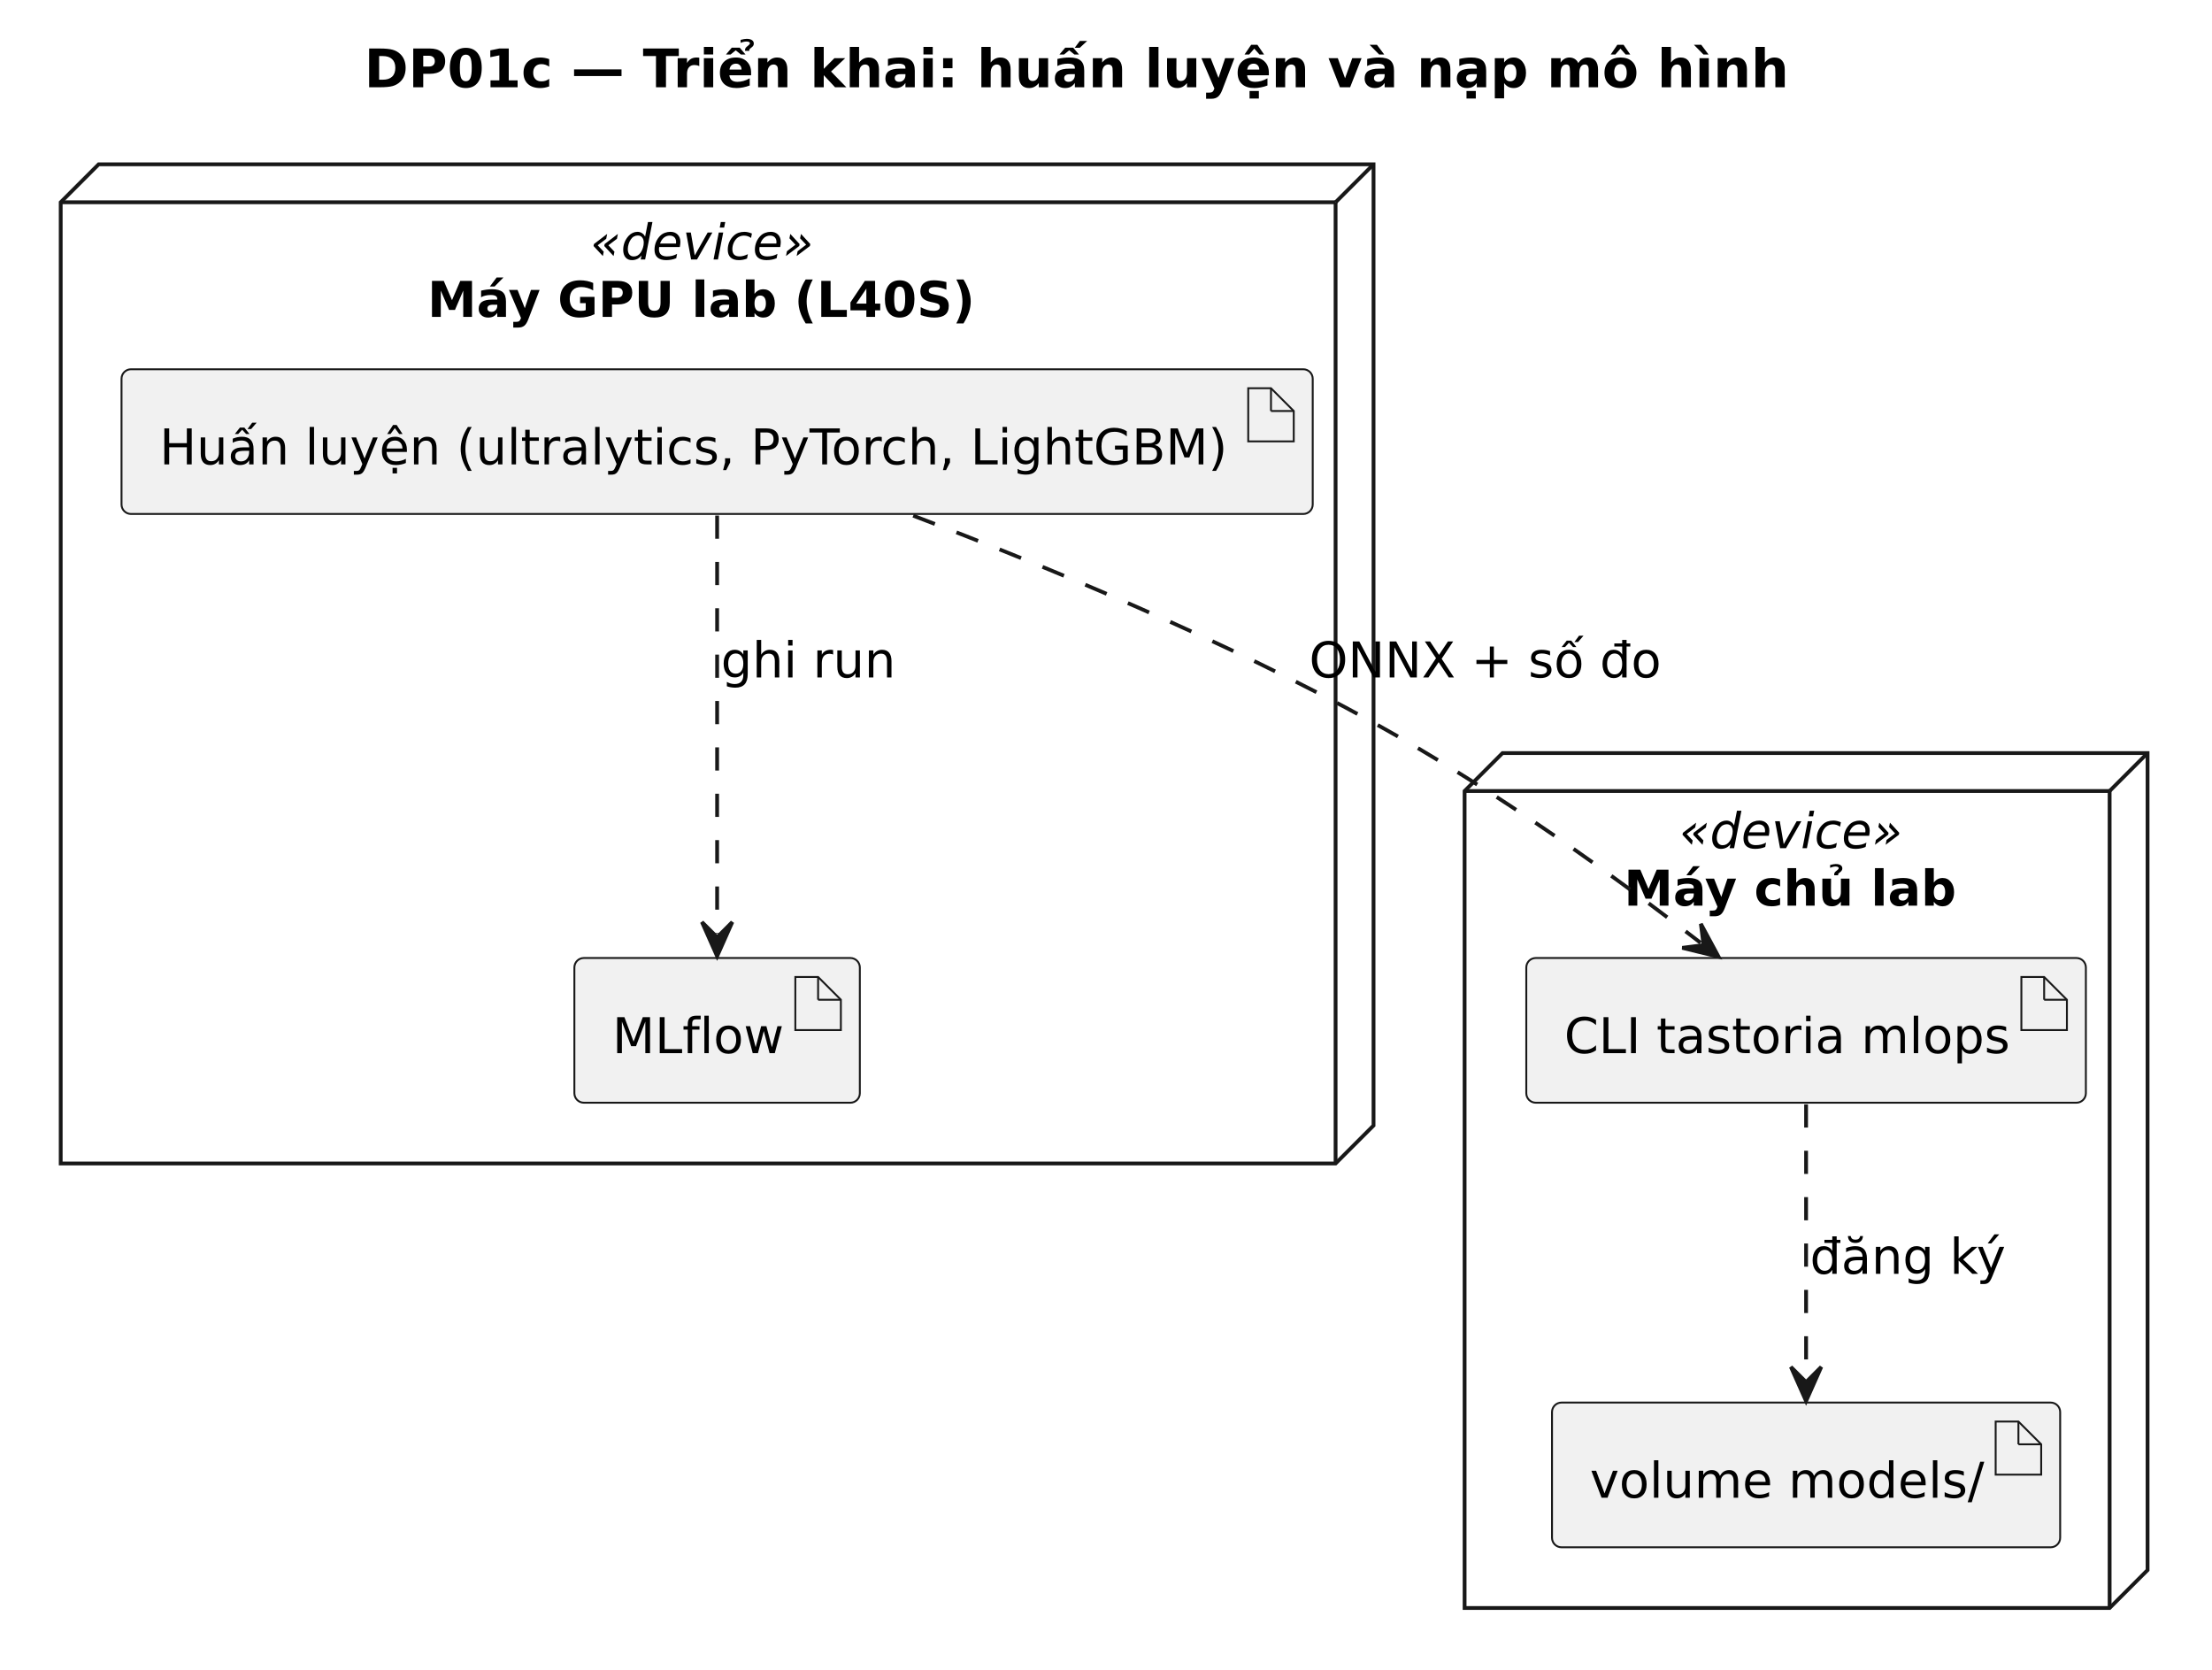
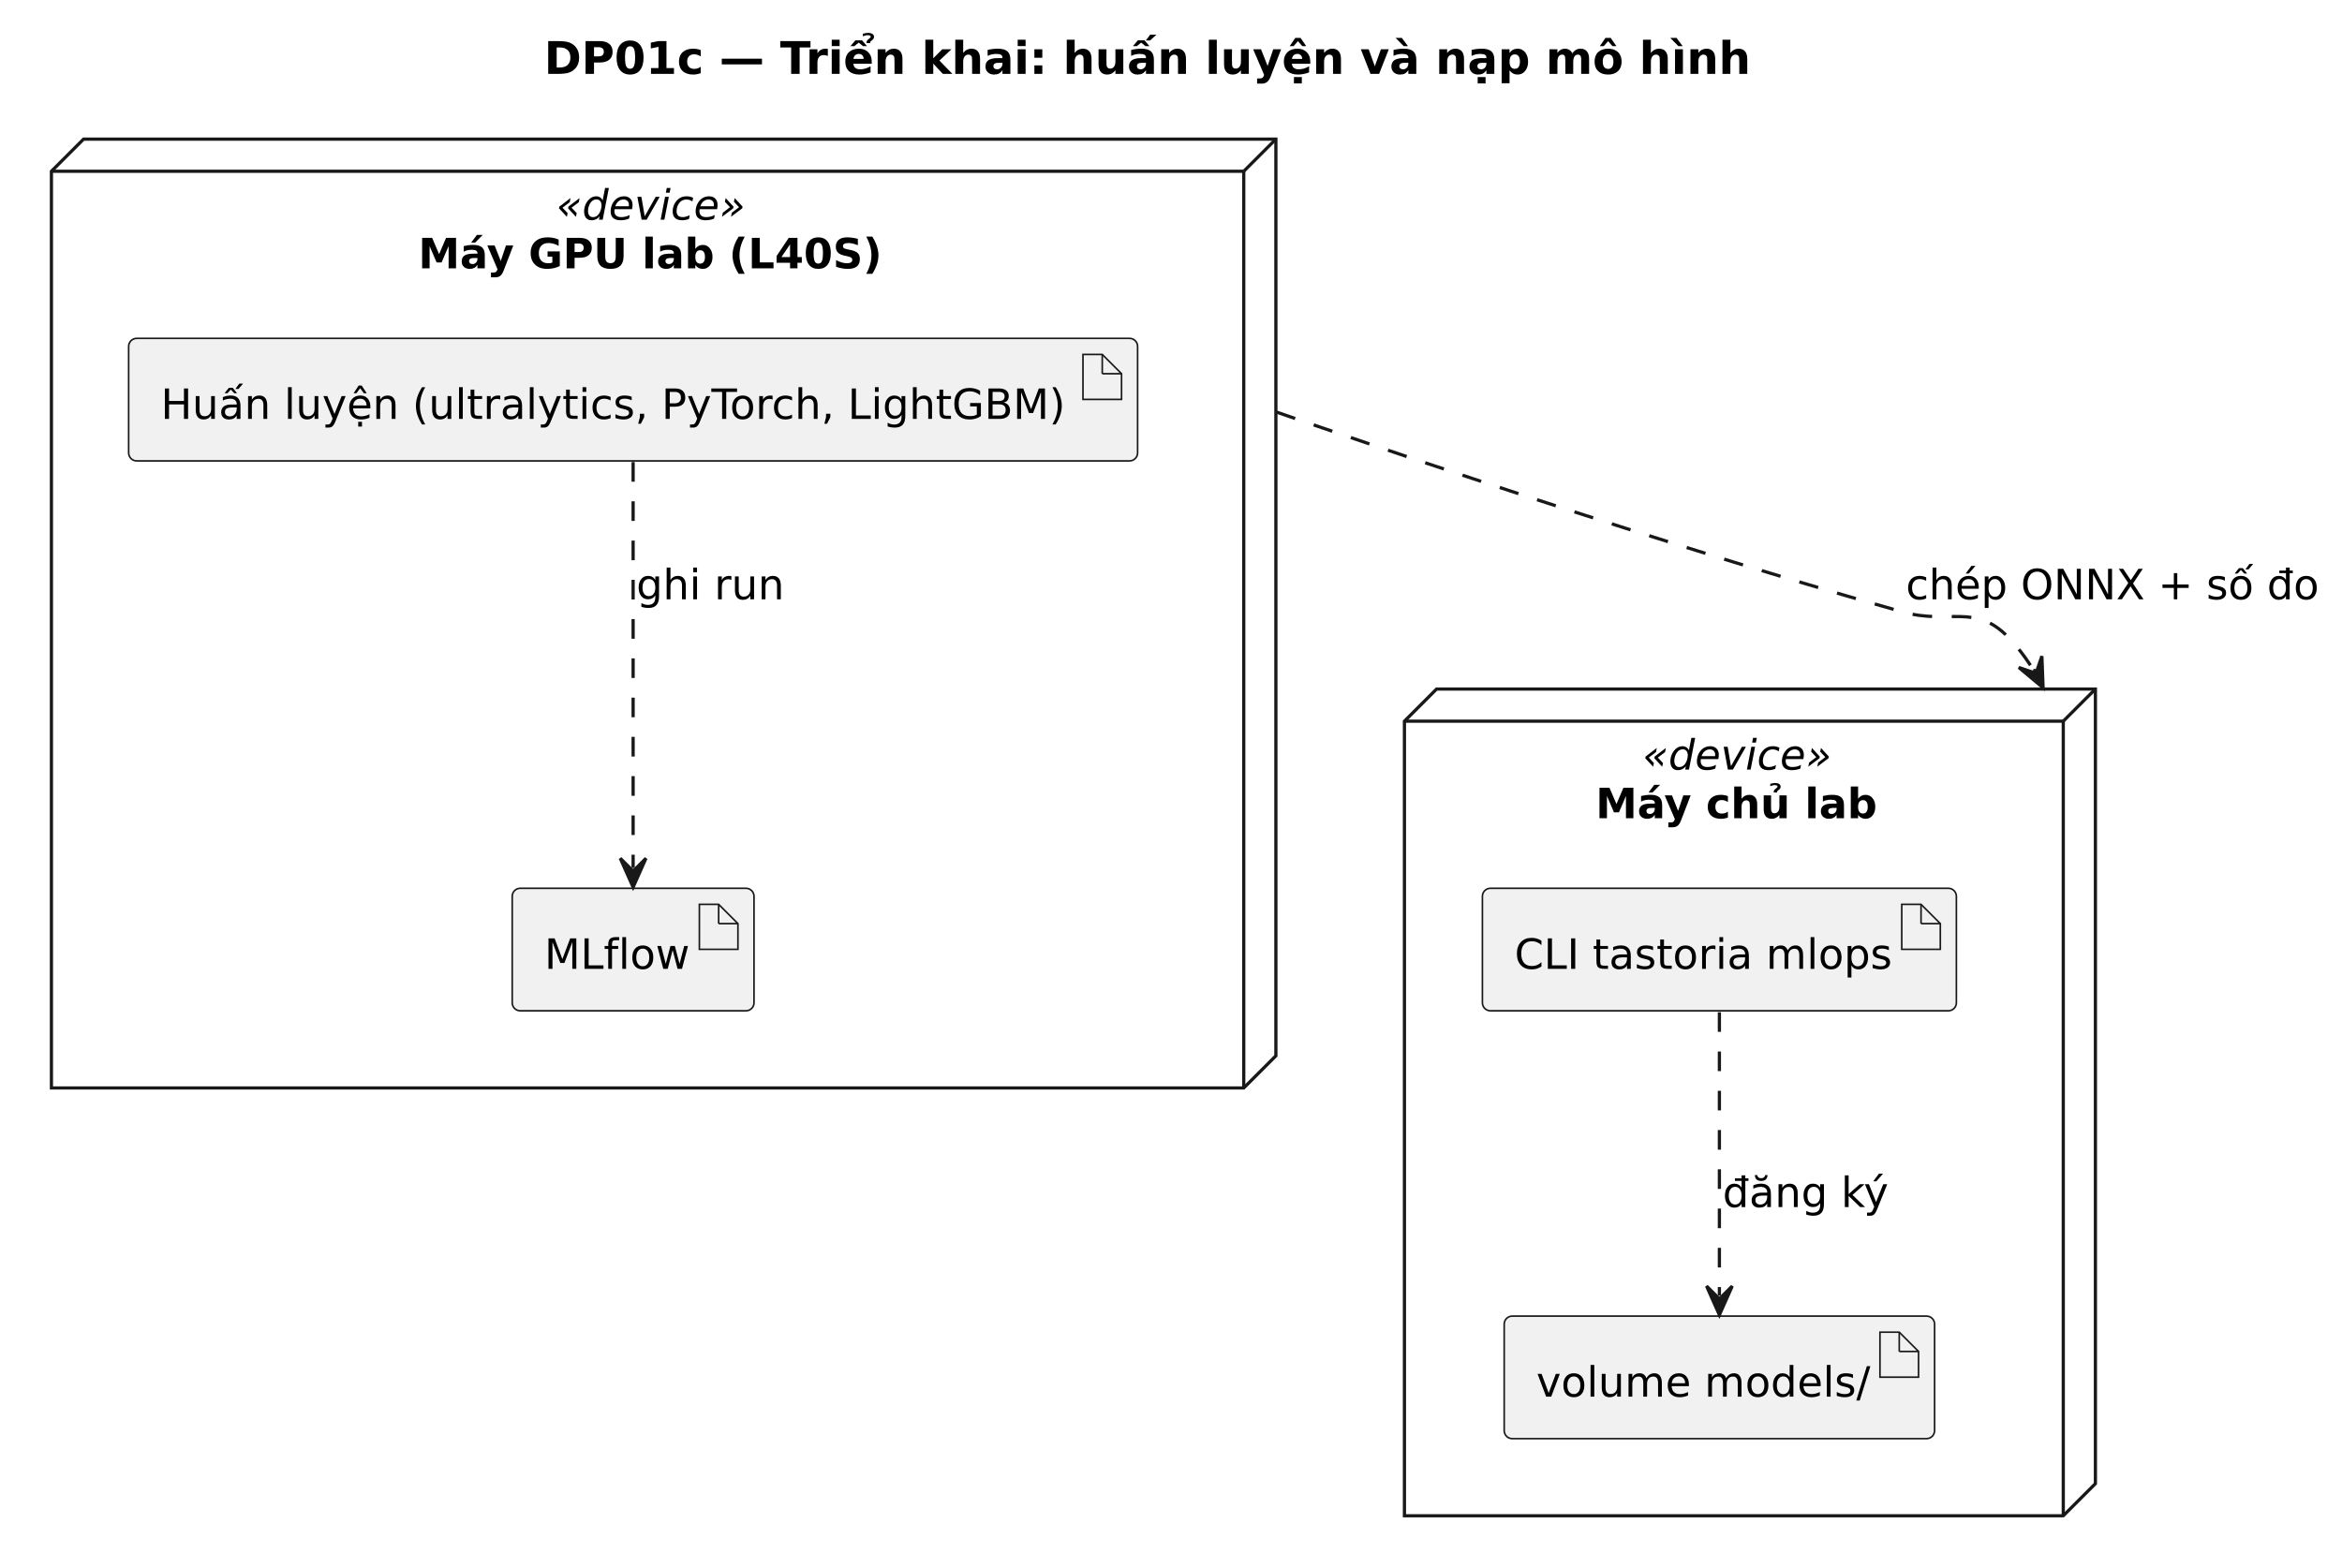
- <svg xmlns="http://www.w3.org/2000/svg" contentStyleType="text/css" height="504.167px" preserveAspectRatio="none" style="width:668px;height:504px;background:#FFFFFF;" version="1.1" viewBox="0 0 668 504" width="668.021px" zoomAndPan="magnify">
+ <svg xmlns="http://www.w3.org/2000/svg" contentStyleType="text/css" height="559.167px" preserveAspectRatio="none" style="width:835px;height:559px;background:#FFFFFF;" version="1.1" viewBox="0 0 835 559" width="835.312px" zoomAndPan="magnify">
  <defs />
  <g>
-     <text fill="#000000" font-family="DejaVu Sans" font-size="16.042" font-weight="bold" lengthAdjust="spacing" textLength="431.958" x="110.011" y="26.349">DP01c — Triển khai: huấn luyện và nạp mô hình</text>
+     <text fill="#000000" font-family="DejaVu Sans" font-size="16.042" font-weight="bold" lengthAdjust="spacing" textLength="431.958" x="193.988" y="26.349">DP01c — Triển khai: huấn luyện và nạp mô hình</text>
    <g id="cluster_Gpu">
-       <polygon fill="none" points="18.333,61.069,29.792,49.611,414.792,49.611,414.792,339.816,403.333,351.274,18.333,351.274,18.333,61.069" style="stroke:#181818;stroke-width:1.146;" />
-       <line style="stroke:#181818;stroke-width:1.146;" x1="403.333" x2="414.792" y1="61.069" y2="49.611" />
-       <line style="stroke:#181818;stroke-width:1.146;" x1="18.333" x2="403.333" y1="61.069" y2="61.069" />
-       <line style="stroke:#181818;stroke-width:1.146;" x1="403.333" x2="403.333" y1="61.069" y2="351.274" />
-       <text fill="#000000" font-family="DejaVu Sans" font-size="14.896" font-style="italic" lengthAdjust="spacing" textLength="67.315" x="178.322" y="78.334">«device»</text>
-       <text fill="#000000" font-family="DejaVu Sans" font-size="14.896" font-weight="bold" lengthAdjust="spacing" textLength="165.767" x="129.096" y="95.673">Máy GPU lab (L40S)</text>
+       <polygon fill="none" points="18.333,61.069,29.792,49.611,454.896,49.611,454.896,376.483,443.438,387.941,18.333,387.941,18.333,61.069" style="stroke:#181818;stroke-width:1.146;" />
+       <line style="stroke:#181818;stroke-width:1.146;" x1="443.438" x2="454.896" y1="61.069" y2="49.611" />
+       <line style="stroke:#181818;stroke-width:1.146;" x1="18.333" x2="443.438" y1="61.069" y2="61.069" />
+       <line style="stroke:#181818;stroke-width:1.146;" x1="443.438" x2="443.438" y1="61.069" y2="387.941" />
+       <text fill="#000000" font-family="DejaVu Sans" font-size="14.896" font-style="italic" lengthAdjust="spacing" textLength="67.315" x="198.374" y="78.334">«device»</text>
+       <text fill="#000000" font-family="DejaVu Sans" font-size="14.896" font-weight="bold" lengthAdjust="spacing" textLength="165.767" x="149.148" y="95.673">Máy GPU lab (L40S)</text>
    </g>
    <g id="cluster_Lab">
-       <polygon fill="none" points="442.292,238.822,453.75,227.364,648.542,227.364,648.542,474.028,637.083,485.486,442.292,485.486,442.292,238.822" style="stroke:#181818;stroke-width:1.146;" />
-       <line style="stroke:#181818;stroke-width:1.146;" x1="637.083" x2="648.542" y1="238.822" y2="227.364" />
-       <line style="stroke:#181818;stroke-width:1.146;" x1="442.292" x2="637.083" y1="238.822" y2="238.822" />
-       <line style="stroke:#181818;stroke-width:1.146;" x1="637.083" x2="637.083" y1="238.822" y2="485.486" />
-       <text fill="#000000" font-family="DejaVu Sans" font-size="14.896" font-style="italic" lengthAdjust="spacing" textLength="67.315" x="507.176" y="256.087">«device»</text>
-       <text fill="#000000" font-family="DejaVu Sans" font-size="14.896" font-weight="bold" lengthAdjust="spacing" textLength="100.816" x="490.425" y="273.426">Máy chủ lab</text>
+       <polygon fill="none" points="500.729,257.156,512.188,245.697,747.083,245.697,747.083,529.028,735.625,540.486,500.729,540.486,500.729,257.156" style="stroke:#181818;stroke-width:1.146;" />
+       <line style="stroke:#181818;stroke-width:1.146;" x1="735.625" x2="747.083" y1="257.156" y2="245.697" />
+       <line style="stroke:#181818;stroke-width:1.146;" x1="500.729" x2="735.625" y1="257.156" y2="257.156" />
+       <line style="stroke:#181818;stroke-width:1.146;" x1="735.625" x2="735.625" y1="257.156" y2="540.486" />
+       <text fill="#000000" font-family="DejaVu Sans" font-size="14.896" font-style="italic" lengthAdjust="spacing" textLength="67.315" x="585.665" y="274.42">«device»</text>
+       <text fill="#000000" font-family="DejaVu Sans" font-size="14.896" font-weight="bold" lengthAdjust="spacing" textLength="100.816" x="568.915" y="291.76">Máy chủ lab</text>
    </g>
    <g id="elem_Train">
-       <rect fill="#F1F1F1" height="43.694" rx="2.865" ry="2.865" style="stroke:#181818;stroke-width:0.573;" width="359.727" x="36.701" y="111.486" />
-       <polygon fill="#F1F1F1" points="376.949,117.215,376.949,133.257,390.699,133.257,390.699,124.09,383.824,117.215,376.949,117.215" style="stroke:#181818;stroke-width:0.573;" />
-       <line style="stroke:#181818;stroke-width:0.573;" x1="383.824" x2="383.824" y1="117.215" y2="124.09" />
-       <line style="stroke:#181818;stroke-width:0.573;" x1="390.699" x2="383.824" y1="124.09" y2="124.09" />
-       <text fill="#000000" font-family="DejaVu Sans" font-size="14.896" lengthAdjust="spacing" textLength="325.352" x="48.159" y="140.208">Huấn luyện (ultralytics, PyTorch, LightGBM)</text>
+       <rect fill="#F1F1F1" height="43.694" rx="2.865" ry="2.865" style="stroke:#181818;stroke-width:0.573;" width="359.727" x="45.868" y="120.653" />
+       <polygon fill="#F1F1F1" points="386.115,126.382,386.115,142.423,399.865,142.423,399.865,133.257,392.99,126.382,386.115,126.382" style="stroke:#181818;stroke-width:0.573;" />
+       <line style="stroke:#181818;stroke-width:0.573;" x1="392.99" x2="392.99" y1="126.382" y2="133.257" />
+       <line style="stroke:#181818;stroke-width:0.573;" x1="399.865" x2="392.99" y1="133.257" y2="133.257" />
+       <text fill="#000000" font-family="DejaVu Sans" font-size="14.896" lengthAdjust="spacing" textLength="325.352" x="57.326" y="149.375">Huấn luyện (ultralytics, PyTorch, LightGBM)</text>
    </g>
    <g id="elem_Mlflow">
-       <rect fill="#F1F1F1" height="43.694" rx="2.865" ry="2.865" style="stroke:#181818;stroke-width:0.573;" width="86.205" x="173.456" y="289.239" />
-       <polygon fill="#F1F1F1" points="240.182,294.968,240.182,311.01,253.932,311.01,253.932,301.843,247.057,294.968,240.182,294.968" style="stroke:#181818;stroke-width:0.573;" />
-       <line style="stroke:#181818;stroke-width:0.573;" x1="247.057" x2="247.057" y1="294.968" y2="301.843" />
-       <line style="stroke:#181818;stroke-width:0.573;" x1="253.932" x2="247.057" y1="301.843" y2="301.843" />
-       <text fill="#000000" font-family="DejaVu Sans" font-size="14.896" lengthAdjust="spacing" textLength="51.83" x="184.915" y="317.962">MLflow</text>
+       <rect fill="#F1F1F1" height="43.694" rx="2.865" ry="2.865" style="stroke:#181818;stroke-width:0.573;" width="86.205" x="182.623" y="316.739" />
+       <polygon fill="#F1F1F1" points="249.349,322.468,249.349,338.51,263.099,338.51,263.099,329.343,256.224,322.468,249.349,322.468" style="stroke:#181818;stroke-width:0.573;" />
+       <line style="stroke:#181818;stroke-width:0.573;" x1="256.224" x2="256.224" y1="322.468" y2="329.343" />
+       <line style="stroke:#181818;stroke-width:0.573;" x1="263.099" x2="256.224" y1="329.343" y2="329.343" />
+       <text fill="#000000" font-family="DejaVu Sans" font-size="14.896" lengthAdjust="spacing" textLength="51.83" x="194.081" y="345.462">MLflow</text>
    </g>
    <g id="elem_Cli">
-       <rect fill="#F1F1F1" height="43.694" rx="2.865" ry="2.865" style="stroke:#181818;stroke-width:0.573;" width="168.99" x="460.923" y="289.239" />
-       <polygon fill="#F1F1F1" points="610.434,294.968,610.434,311.01,624.184,311.01,624.184,301.843,617.309,294.968,610.434,294.968" style="stroke:#181818;stroke-width:0.573;" />
-       <line style="stroke:#181818;stroke-width:0.573;" x1="617.309" x2="617.309" y1="294.968" y2="301.843" />
-       <line style="stroke:#181818;stroke-width:0.573;" x1="624.184" x2="617.309" y1="301.843" y2="301.843" />
-       <text fill="#000000" font-family="DejaVu Sans" font-size="14.896" lengthAdjust="spacing" textLength="134.615" x="472.381" y="317.962">CLI tastoria mlops</text>
+       <rect fill="#F1F1F1" height="43.694" rx="2.865" ry="2.865" style="stroke:#181818;stroke-width:0.573;" width="168.99" x="528.527" y="316.739" />
+       <polygon fill="#F1F1F1" points="678.038,322.468,678.038,338.51,691.788,338.51,691.788,329.343,684.913,322.468,678.038,322.468" style="stroke:#181818;stroke-width:0.573;" />
+       <line style="stroke:#181818;stroke-width:0.573;" x1="684.913" x2="684.913" y1="322.468" y2="329.343" />
+       <line style="stroke:#181818;stroke-width:0.573;" x1="691.788" x2="684.913" y1="329.343" y2="329.343" />
+       <text fill="#000000" font-family="DejaVu Sans" font-size="14.896" lengthAdjust="spacing" textLength="134.615" x="539.985" y="345.462">CLI tastoria mlops</text>
    </g>
    <g id="elem_Models">
-       <rect fill="#F1F1F1" height="43.694" rx="2.865" ry="2.865" style="stroke:#181818;stroke-width:0.573;" width="153.454" x="468.692" y="423.462" />
-       <polygon fill="#F1F1F1" points="602.667,429.191,602.667,445.233,616.417,445.233,616.417,436.066,609.542,429.191,602.667,429.191" style="stroke:#181818;stroke-width:0.573;" />
-       <line style="stroke:#181818;stroke-width:0.573;" x1="609.542" x2="609.542" y1="429.191" y2="436.066" />
-       <line style="stroke:#181818;stroke-width:0.573;" x1="616.417" x2="609.542" y1="436.066" y2="436.066" />
-       <text fill="#000000" font-family="DejaVu Sans" font-size="14.896" lengthAdjust="spacing" textLength="119.079" x="480.15" y="452.185">volume models/</text>
+       <rect fill="#F1F1F1" height="43.694" rx="2.865" ry="2.865" style="stroke:#181818;stroke-width:0.573;" width="153.454" x="536.296" y="469.295" />
+       <polygon fill="#F1F1F1" points="670.271,475.024,670.271,491.066,684.021,491.066,684.021,481.899,677.146,475.024,670.271,475.024" style="stroke:#181818;stroke-width:0.573;" />
+       <line style="stroke:#181818;stroke-width:0.573;" x1="677.146" x2="677.146" y1="475.024" y2="481.899" />
+       <line style="stroke:#181818;stroke-width:0.573;" x1="684.021" x2="677.146" y1="481.899" y2="481.899" />
+       <text fill="#000000" font-family="DejaVu Sans" font-size="14.896" lengthAdjust="spacing" textLength="119.079" x="547.754" y="498.018">volume models/</text>
    </g>
    <g id="link_Train_Mlflow">
-       <path d="M216.562,155.646 C216.562,189.368 216.562,248.058 216.562,281.826 " fill="none" id="Train-to-Mlflow" style="stroke:#181818;stroke-width:1.146;stroke-dasharray:7.0,7.0;" />
-       <polygon fill="#181818" points="216.562,288.701,221.146,278.388,216.562,282.971,211.979,278.388,216.562,288.701" style="stroke:#181818;stroke-width:1.146;" />
-       <text fill="#000000" font-family="DejaVu Sans" font-size="14.896" lengthAdjust="spacing" textLength="52.776" x="217.708" y="204.524">ghi run</text>
+       <path d="M225.729,164.756 C225.729,202.03 225.729,272.224 225.729,309.486 " fill="none" id="Train-to-Mlflow" style="stroke:#181818;stroke-width:1.146;stroke-dasharray:7.0,7.0;" />
+       <polygon fill="#181818" points="225.729,316.361,230.312,306.048,225.729,310.632,221.146,306.048,225.729,316.361" style="stroke:#181818;stroke-width:1.146;" />
+       <text fill="#000000" font-family="DejaVu Sans" font-size="14.896" lengthAdjust="spacing" textLength="52.776" x="226.875" y="213.691">ghi run</text>
    </g>
-     <g id="link_Train_Cli">
-       <path d="M275.779,155.692 C316.009,171.001 369.863,193.31 414.792,218.197 C452.845,239.292 487.925,264.806 513.558,284.652 " fill="none" id="Train-to-Cli" style="stroke:#181818;stroke-width:1.146;stroke-dasharray:7.0,7.0;" />
-       <polygon fill="#181818" points="518.994,288.861,513.646,278.924,514.464,285.354,508.034,286.172,518.994,288.861" style="stroke:#181818;stroke-width:1.146;" />
-       <text fill="#000000" font-family="DejaVu Sans" font-size="14.896" lengthAdjust="spacing" textLength="106.344" x="395.335" y="204.524">ONNX + số đo</text>
+     <g id="link_Gpu_Lab">
+       <path d="M455.14,146.939 C455.428,147.039 455.723,147.141 456.023,147.245 C457.225,147.662 458.523,148.112 459.914,148.594 C462.695,149.556 465.847,150.643 469.333,151.841 C483.277,156.633 502.575,163.194 524.965,170.615 C569.746,185.458 626.897,203.743 678.333,218.197 C694.982,222.884 704.183,214.886 716.146,227.364 C720.391,231.796 723.921,236.803 726.848,242.178 C727.214,242.85 727.571,243.528 727.918,244.211 C728.091,244.552 725.231,238.724 725.4,239.068 " fill="none" id="Gpu-to-Lab" style="stroke:#181818;stroke-width:1.146;stroke-dasharray:7.0,7.0;" />
+       <polygon fill="#181818" points="728.432,245.239,727.998,233.962,725.906,240.097,719.771,238.004,728.432,245.239" style="stroke:#181818;stroke-width:1.146;" />
+       <text fill="#000000" font-family="DejaVu Sans" font-size="14.896" lengthAdjust="spacing" textLength="147.329" x="679.479" y="213.691">chép ONNX + số đo</text>
    </g>
    <g id="link_Cli_Models">
-       <path d="M545.417,333.434 C545.417,358.046 545.417,391.551 545.417,416.14 " fill="none" id="Cli-to-Models" style="stroke:#181818;stroke-width:1.146;stroke-dasharray:7.0,7.0;" />
-       <polygon fill="#181818" points="545.417,423.015,550,412.703,545.417,417.286,540.833,412.703,545.417,423.015" style="stroke:#181818;stroke-width:1.146;" />
-       <text fill="#000000" font-family="DejaVu Sans" font-size="14.896" lengthAdjust="spacing" textLength="59.656" x="546.562" y="384.58">đăng ký</text>
+       <path d="M613.021,360.945 C613.021,389.58 613.021,433.431 613.021,462.019 " fill="none" id="Cli-to-Models" style="stroke:#181818;stroke-width:1.146;stroke-dasharray:7.0,7.0;" />
+       <polygon fill="#181818" points="613.021,468.894,617.604,458.582,613.021,463.165,608.438,458.582,613.021,468.894" style="stroke:#181818;stroke-width:1.146;" />
+       <text fill="#000000" font-family="DejaVu Sans" font-size="14.896" lengthAdjust="spacing" textLength="59.656" x="614.167" y="430.414">đăng ký</text>
    </g>
  </g>
</svg>
